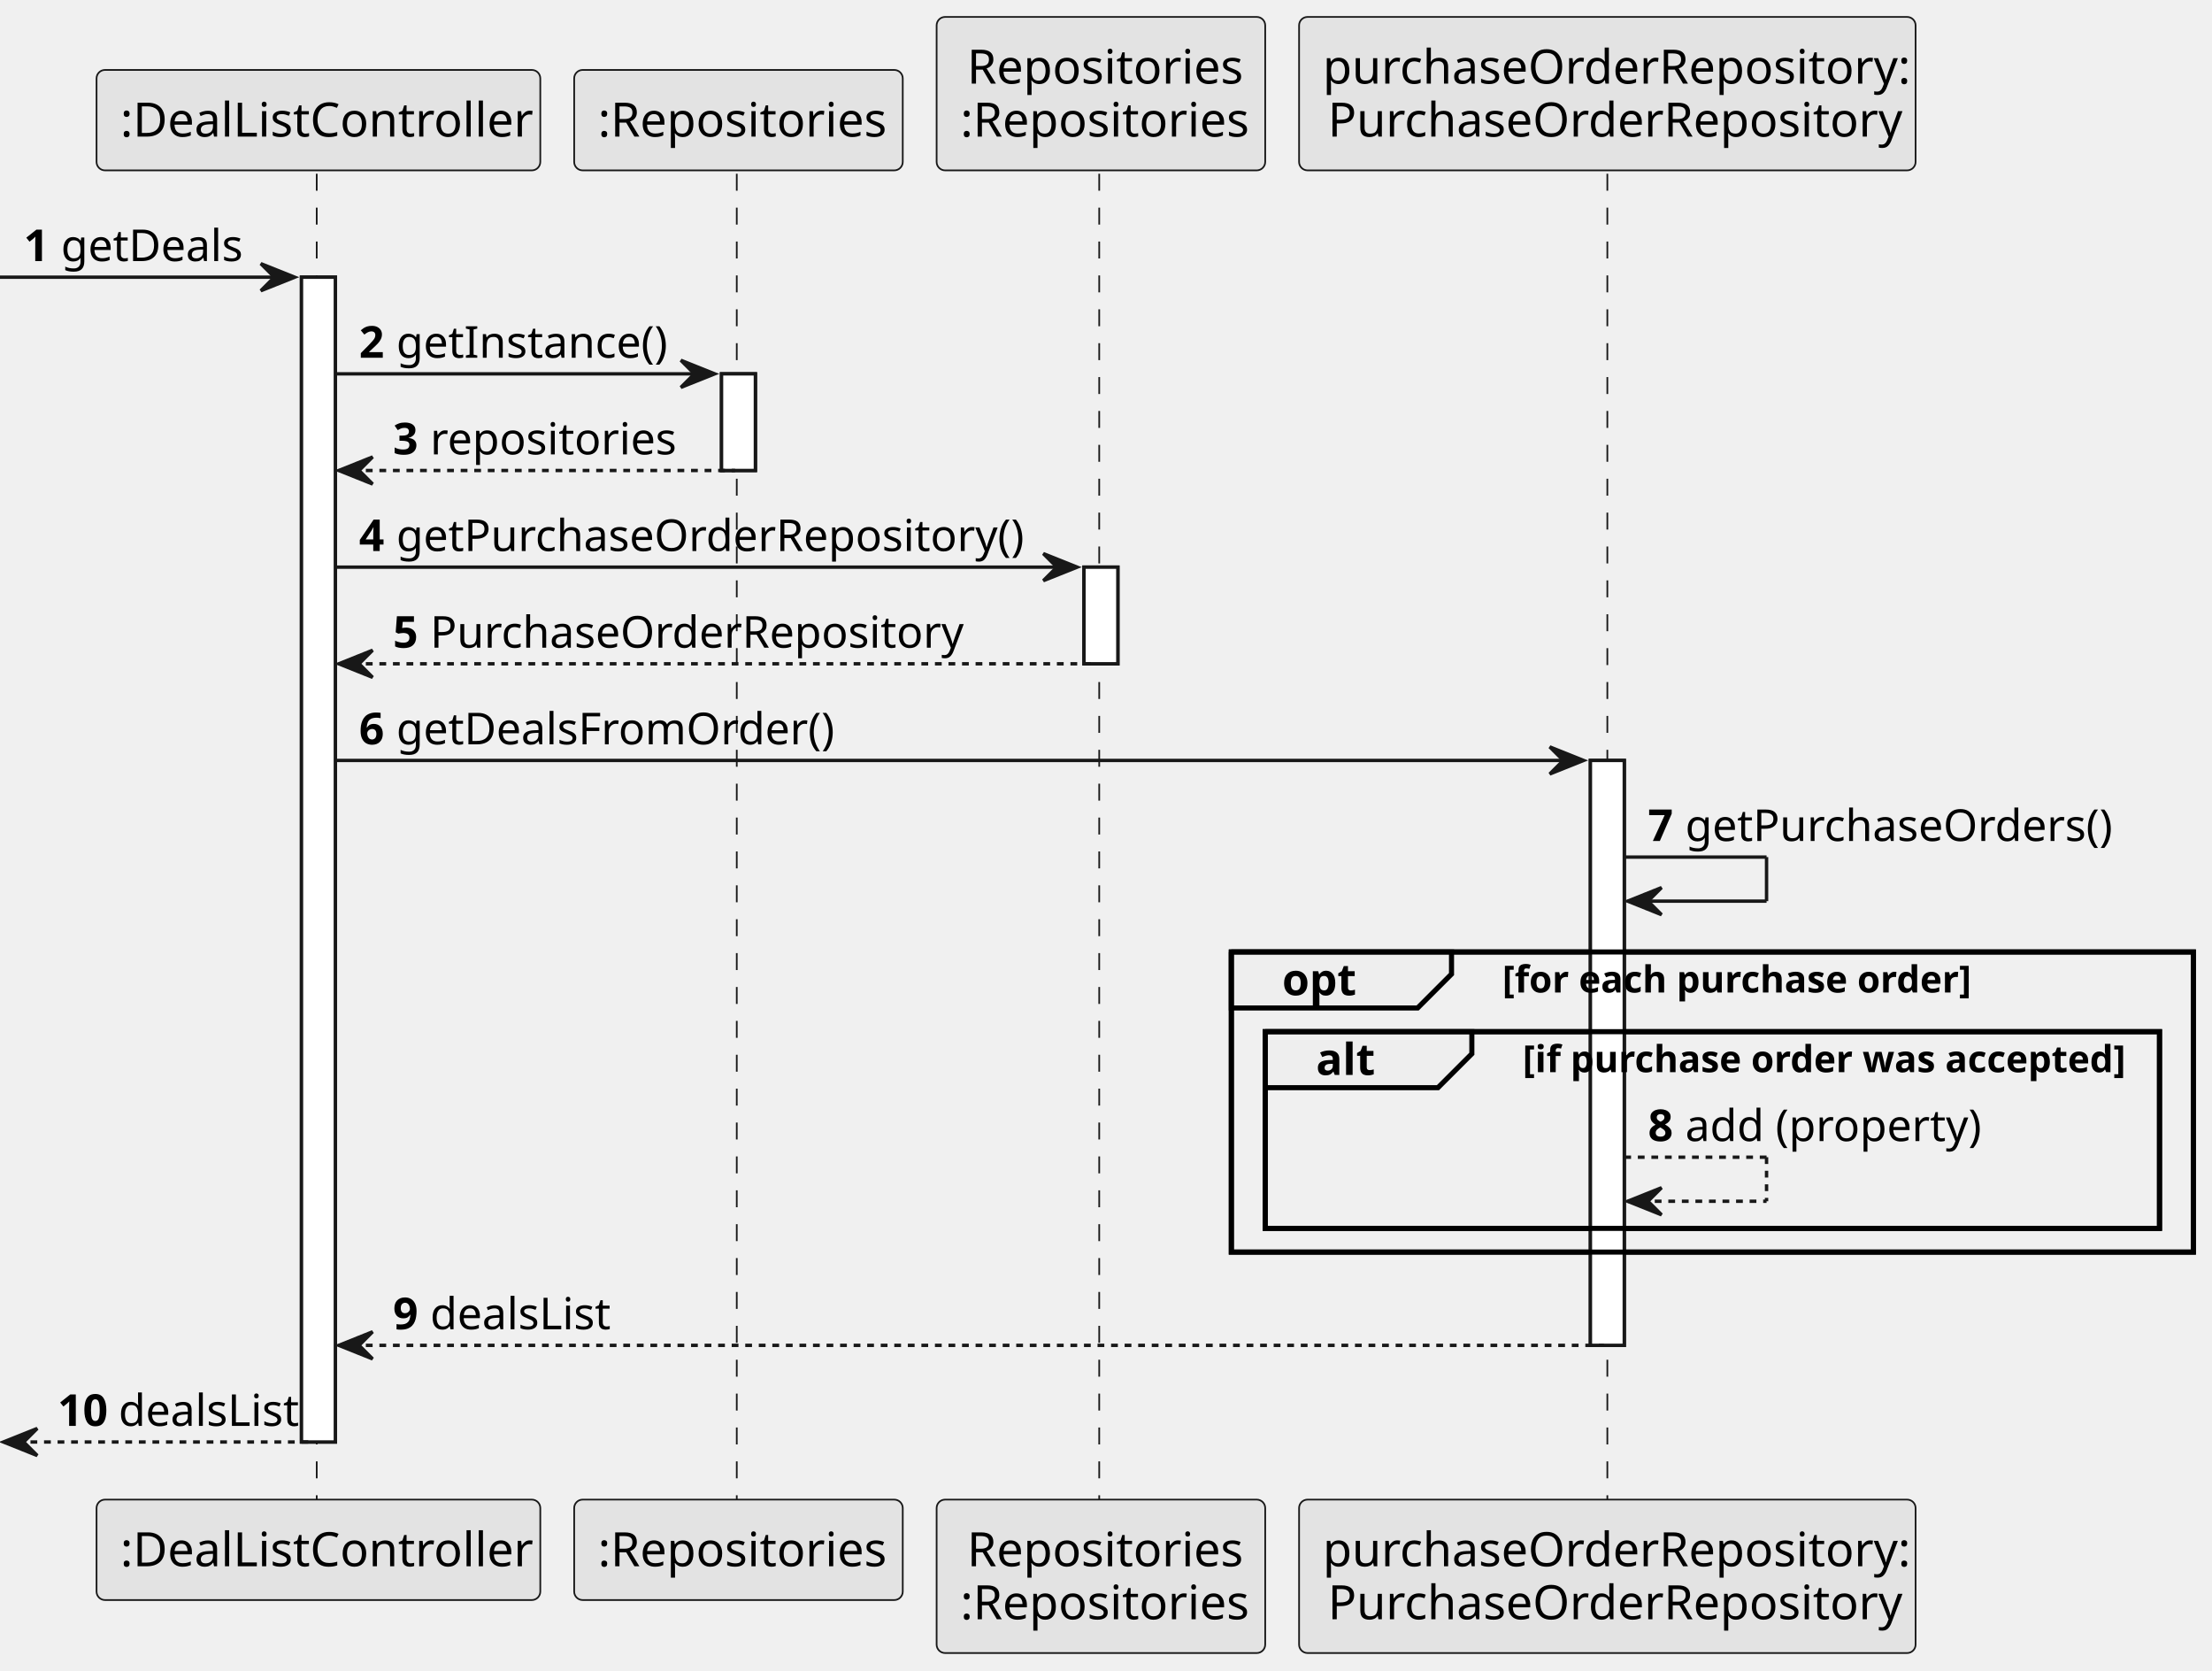
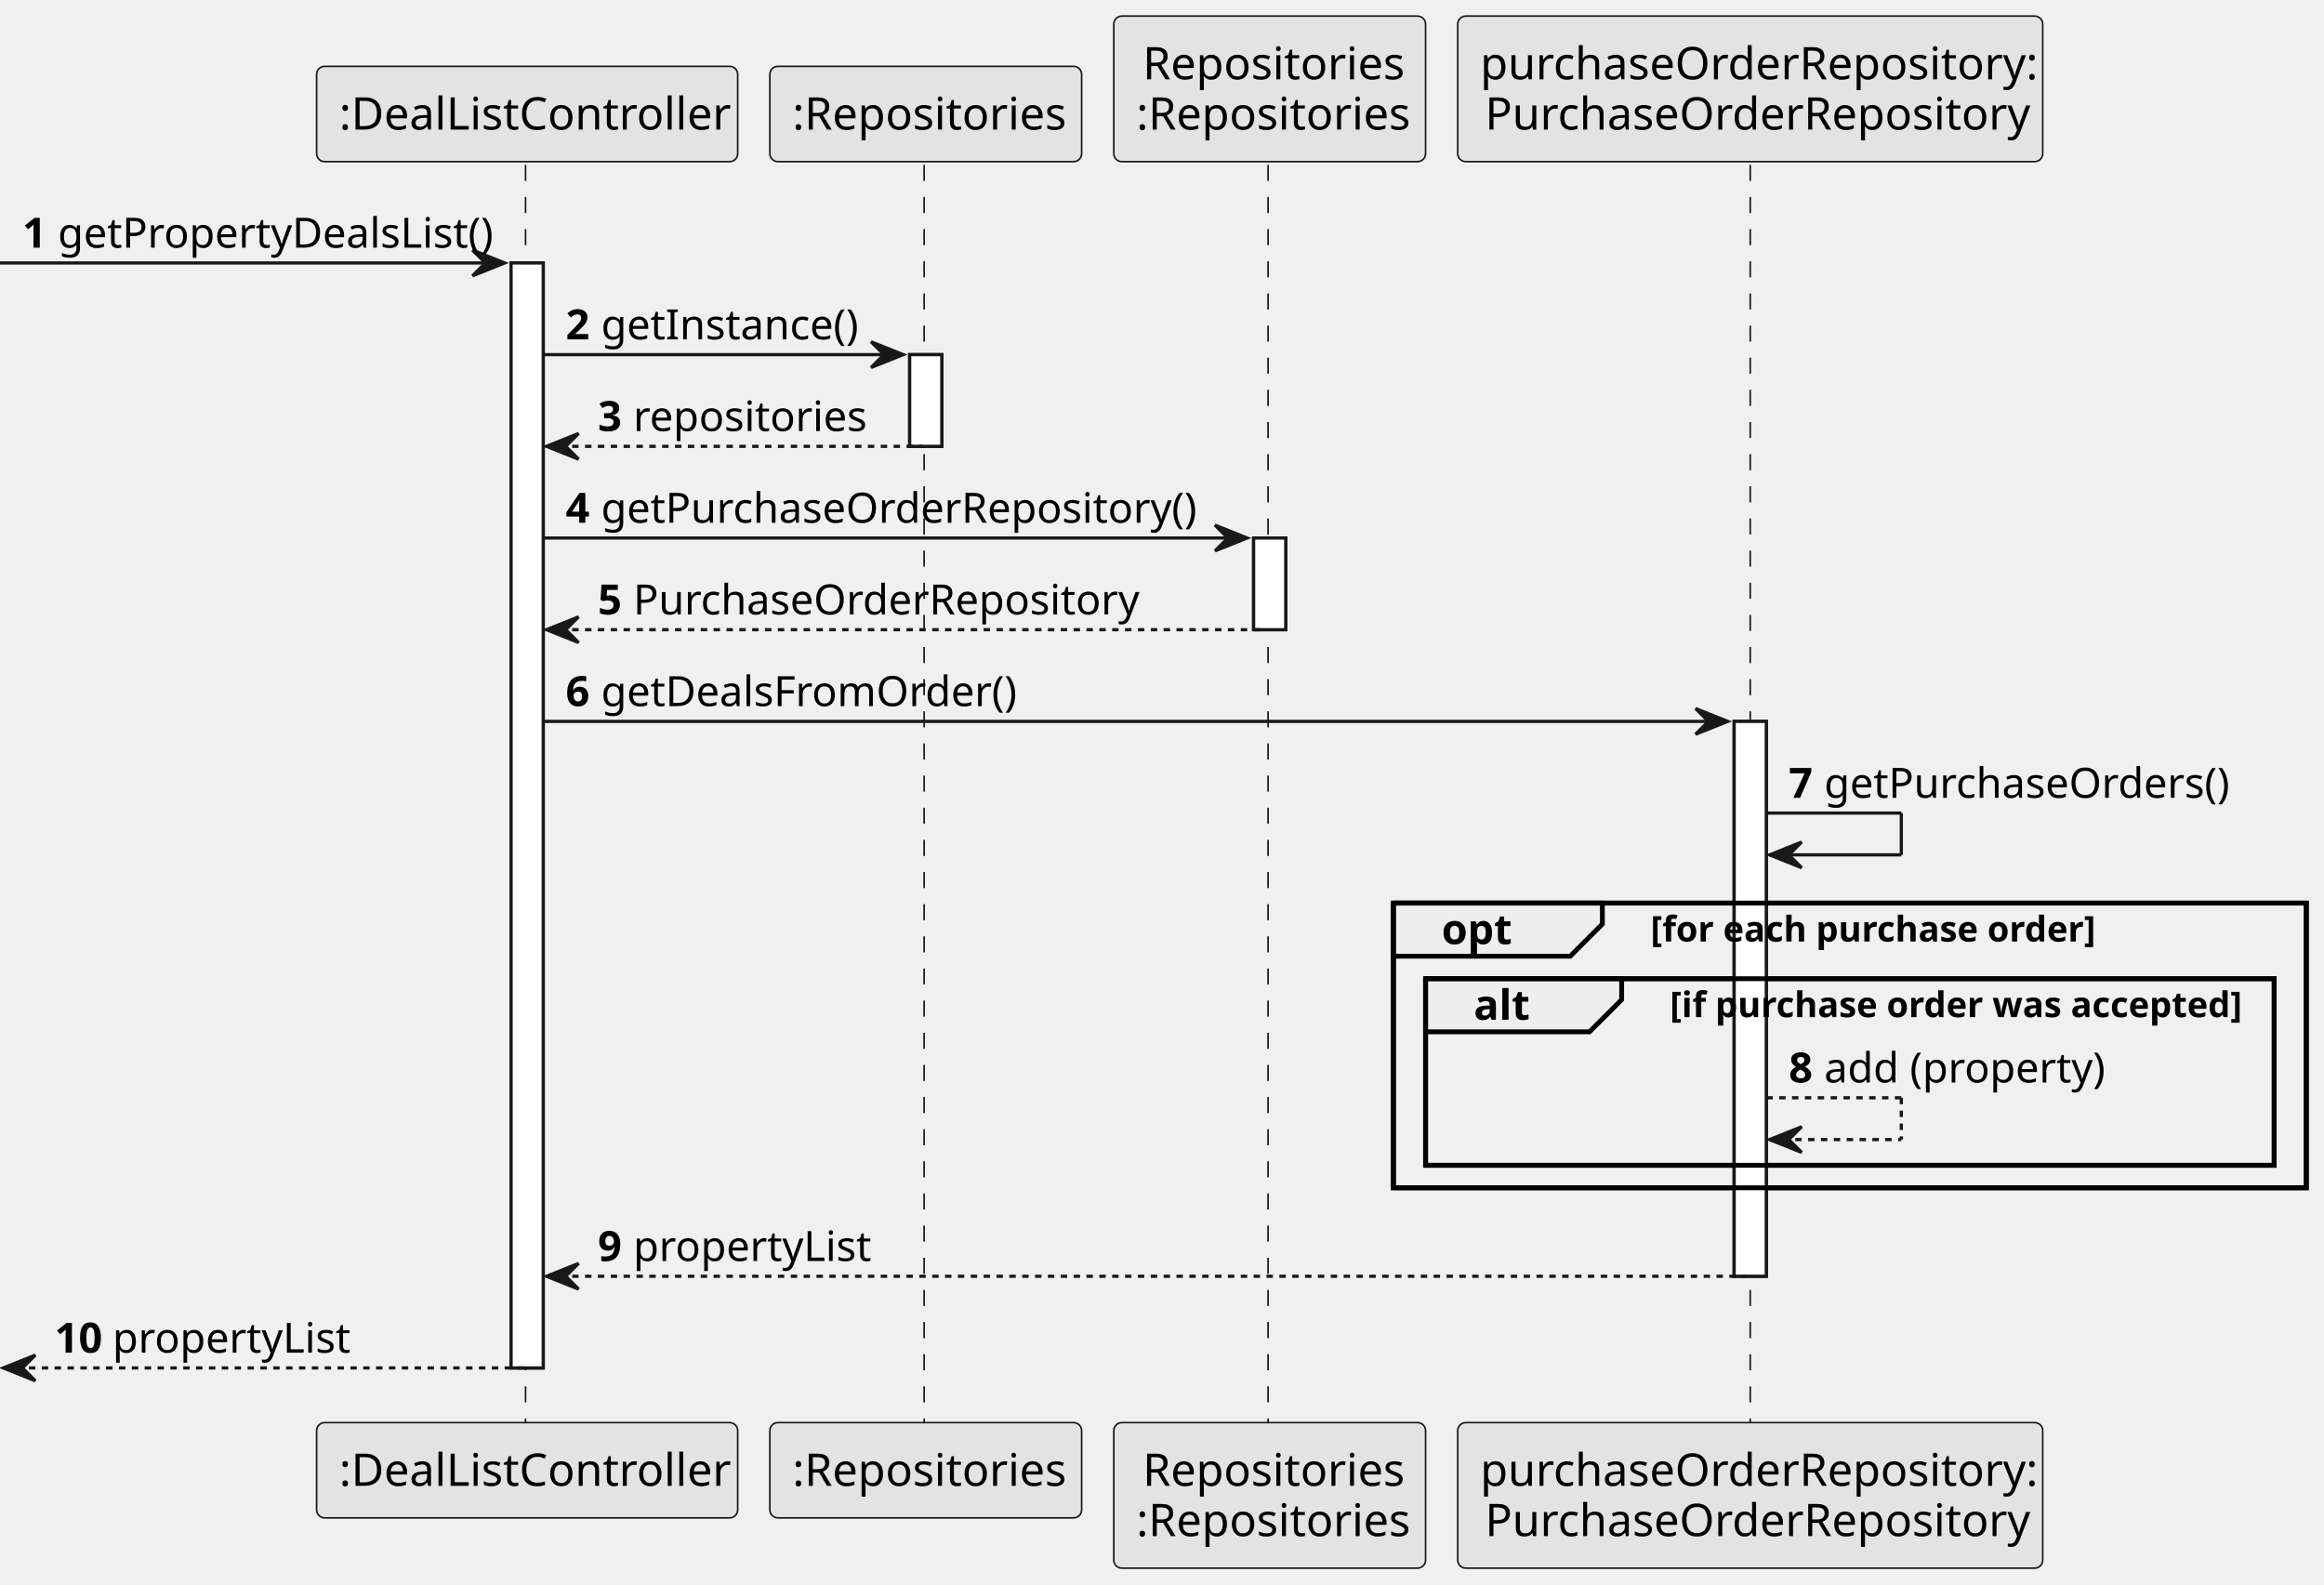
- <svg xmlns="http://www.w3.org/2000/svg" contentStyleType="text/css" height="493px" preserveAspectRatio="none" style="width:653px;height:493px;background:#FFFFFF;" version="1.1" viewBox="0 0 653 493" width="653px" zoomAndPan="magnify">
+ <svg xmlns="http://www.w3.org/2000/svg" contentStyleType="text/css" height="493px" preserveAspectRatio="none" style="width:723px;height:493px;background:#FFFFFF;" version="1.1" viewBox="0 0 723 493" width="723px" zoomAndPan="magnify">
  <defs />
  <g>
-     <rect fill="#FFFFFF" height="343.758" style="stroke:#181818;stroke-width:1.0;" width="10" x="89" y="81.805" />
-     <rect fill="#FFFFFF" height="28.523" style="stroke:#181818;stroke-width:1.0;" width="10" x="213" y="110.328" />
-     <rect fill="#FFFFFF" height="28.523" style="stroke:#181818;stroke-width:1.0;" width="10" x="320" y="167.375" />
-     <rect fill="#FFFFFF" height="172.617" style="stroke:#181818;stroke-width:1.0;" width="10" x="469.5" y="224.422" />
-     <rect fill="none" height="88.57" style="stroke:#000000;stroke-width:1.5;" width="284" x="363.5" y="280.945" />
-     <rect fill="none" height="58.047" style="stroke:#000000;stroke-width:1.5;" width="264" x="373.5" y="304.469" />
-     <line style="stroke:#181818;stroke-width:0.5;stroke-dasharray:5.0,5.0;" x1="93.5" x2="93.5" y1="51.281" y2="443.562" />
-     <line style="stroke:#181818;stroke-width:0.5;stroke-dasharray:5.0,5.0;" x1="217.5" x2="217.5" y1="51.281" y2="443.562" />
-     <line style="stroke:#181818;stroke-width:0.5;stroke-dasharray:5.0,5.0;" x1="324.5" x2="324.5" y1="51.281" y2="443.562" />
-     <line style="stroke:#181818;stroke-width:0.5;stroke-dasharray:5.0,5.0;" x1="474.5" x2="474.5" y1="51.281" y2="443.562" />
-     <rect fill="#E3E3E3" height="29.641" rx="2.5" ry="2.5" style="stroke:#181818;stroke-width:0.5;" width="131" x="28.5" y="20.641" />
-     <text fill="#000000" font-family="sans-serif" font-size="14" lengthAdjust="spacing" textLength="117" x="35.5" y="40.315">:DealListController</text>
-     <rect fill="#E3E3E3" height="29.641" rx="2.5" ry="2.5" style="stroke:#181818;stroke-width:0.5;" width="131" x="28.5" y="442.562" />
-     <text fill="#000000" font-family="sans-serif" font-size="14" lengthAdjust="spacing" textLength="117" x="35.5" y="462.236">:DealListController</text>
-     <rect fill="#E3E3E3" height="29.641" rx="2.5" ry="2.5" style="stroke:#181818;stroke-width:0.5;" width="97" x="169.5" y="20.641" />
-     <text fill="#000000" font-family="sans-serif" font-size="14" lengthAdjust="spacing" textLength="83" x="176.5" y="40.315">:Repositories</text>
-     <rect fill="#E3E3E3" height="29.641" rx="2.5" ry="2.5" style="stroke:#181818;stroke-width:0.5;" width="97" x="169.5" y="442.562" />
-     <text fill="#000000" font-family="sans-serif" font-size="14" lengthAdjust="spacing" textLength="83" x="176.5" y="462.236">:Repositories</text>
-     <rect fill="#E3E3E3" height="45.281" rx="2.5" ry="2.5" style="stroke:#181818;stroke-width:0.5;" width="97" x="276.5" y="5" />
-     <text fill="#000000" font-family="sans-serif" font-size="14" lengthAdjust="spacing" textLength="79" x="285.5" y="24.674">Repositories</text>
-     <text fill="#000000" font-family="sans-serif" font-size="14" lengthAdjust="spacing" textLength="83" x="283.5" y="40.315">:Repositories</text>
-     <rect fill="#E3E3E3" height="45.281" rx="2.5" ry="2.5" style="stroke:#181818;stroke-width:0.5;" width="97" x="276.5" y="442.562" />
-     <text fill="#000000" font-family="sans-serif" font-size="14" lengthAdjust="spacing" textLength="79" x="285.5" y="462.236">Repositories</text>
-     <text fill="#000000" font-family="sans-serif" font-size="14" lengthAdjust="spacing" textLength="83" x="283.5" y="477.877">:Repositories</text>
-     <rect fill="#E3E3E3" height="45.281" rx="2.5" ry="2.5" style="stroke:#181818;stroke-width:0.5;" width="182" x="383.5" y="5" />
-     <text fill="#000000" font-family="sans-serif" font-size="14" lengthAdjust="spacing" textLength="168" x="390.5" y="24.674">purchaseOrderRepository:</text>
-     <text fill="#000000" font-family="sans-serif" font-size="14" lengthAdjust="spacing" textLength="165" x="392" y="40.315">PurchaseOrderRepository</text>
-     <rect fill="#E3E3E3" height="45.281" rx="2.5" ry="2.5" style="stroke:#181818;stroke-width:0.5;" width="182" x="383.5" y="442.562" />
-     <text fill="#000000" font-family="sans-serif" font-size="14" lengthAdjust="spacing" textLength="168" x="390.5" y="462.236">purchaseOrderRepository:</text>
-     <text fill="#000000" font-family="sans-serif" font-size="14" lengthAdjust="spacing" textLength="165" x="392" y="477.877">PurchaseOrderRepository</text>
-     <rect fill="#FFFFFF" height="343.758" style="stroke:#181818;stroke-width:1.0;" width="10" x="89" y="81.805" />
-     <rect fill="#FFFFFF" height="28.523" style="stroke:#181818;stroke-width:1.0;" width="10" x="213" y="110.328" />
-     <rect fill="#FFFFFF" height="28.523" style="stroke:#181818;stroke-width:1.0;" width="10" x="320" y="167.375" />
-     <rect fill="#FFFFFF" height="172.617" style="stroke:#181818;stroke-width:1.0;" width="10" x="469.5" y="224.422" />
-     <polygon fill="#181818" points="77,77.805,87,81.805,77,85.805,81,81.805" style="stroke:#181818;stroke-width:1.0;" />
-     <line style="stroke:#181818;stroke-width:1.0;" x1="0" x2="83" y1="81.805" y2="81.805" />
+     <rect fill="#FFFFFF" height="343.758" style="stroke:#181818;stroke-width:1.0;" width="10" x="159" y="81.805" />
+     <rect fill="#FFFFFF" height="28.523" style="stroke:#181818;stroke-width:1.0;" width="10" x="283" y="110.328" />
+     <rect fill="#FFFFFF" height="28.523" style="stroke:#181818;stroke-width:1.0;" width="10" x="390" y="167.375" />
+     <rect fill="#FFFFFF" height="172.617" style="stroke:#181818;stroke-width:1.0;" width="10" x="539.5" y="224.422" />
+     <rect fill="none" height="88.57" style="stroke:#000000;stroke-width:1.5;" width="284" x="433.5" y="280.945" />
+     <rect fill="none" height="58.047" style="stroke:#000000;stroke-width:1.5;" width="264" x="443.5" y="304.469" />
+     <line style="stroke:#181818;stroke-width:0.5;stroke-dasharray:5.0,5.0;" x1="163.5" x2="163.5" y1="51.281" y2="443.562" />
+     <line style="stroke:#181818;stroke-width:0.5;stroke-dasharray:5.0,5.0;" x1="287.5" x2="287.5" y1="51.281" y2="443.562" />
+     <line style="stroke:#181818;stroke-width:0.5;stroke-dasharray:5.0,5.0;" x1="394.5" x2="394.5" y1="51.281" y2="443.562" />
+     <line style="stroke:#181818;stroke-width:0.5;stroke-dasharray:5.0,5.0;" x1="544.5" x2="544.5" y1="51.281" y2="443.562" />
+     <rect fill="#E3E3E3" height="29.641" rx="2.5" ry="2.5" style="stroke:#181818;stroke-width:0.5;" width="131" x="98.5" y="20.641" />
+     <text fill="#000000" font-family="sans-serif" font-size="14" lengthAdjust="spacing" textLength="117" x="105.5" y="40.315">:DealListController</text>
+     <rect fill="#E3E3E3" height="29.641" rx="2.5" ry="2.5" style="stroke:#181818;stroke-width:0.5;" width="131" x="98.5" y="442.562" />
+     <text fill="#000000" font-family="sans-serif" font-size="14" lengthAdjust="spacing" textLength="117" x="105.5" y="462.236">:DealListController</text>
+     <rect fill="#E3E3E3" height="29.641" rx="2.5" ry="2.5" style="stroke:#181818;stroke-width:0.5;" width="97" x="239.5" y="20.641" />
+     <text fill="#000000" font-family="sans-serif" font-size="14" lengthAdjust="spacing" textLength="83" x="246.5" y="40.315">:Repositories</text>
+     <rect fill="#E3E3E3" height="29.641" rx="2.5" ry="2.5" style="stroke:#181818;stroke-width:0.5;" width="97" x="239.5" y="442.562" />
+     <text fill="#000000" font-family="sans-serif" font-size="14" lengthAdjust="spacing" textLength="83" x="246.5" y="462.236">:Repositories</text>
+     <rect fill="#E3E3E3" height="45.281" rx="2.5" ry="2.5" style="stroke:#181818;stroke-width:0.5;" width="97" x="346.5" y="5" />
+     <text fill="#000000" font-family="sans-serif" font-size="14" lengthAdjust="spacing" textLength="79" x="355.5" y="24.674">Repositories</text>
+     <text fill="#000000" font-family="sans-serif" font-size="14" lengthAdjust="spacing" textLength="83" x="353.5" y="40.315">:Repositories</text>
+     <rect fill="#E3E3E3" height="45.281" rx="2.5" ry="2.5" style="stroke:#181818;stroke-width:0.5;" width="97" x="346.5" y="442.562" />
+     <text fill="#000000" font-family="sans-serif" font-size="14" lengthAdjust="spacing" textLength="79" x="355.5" y="462.236">Repositories</text>
+     <text fill="#000000" font-family="sans-serif" font-size="14" lengthAdjust="spacing" textLength="83" x="353.5" y="477.877">:Repositories</text>
+     <rect fill="#E3E3E3" height="45.281" rx="2.5" ry="2.5" style="stroke:#181818;stroke-width:0.5;" width="182" x="453.5" y="5" />
+     <text fill="#000000" font-family="sans-serif" font-size="14" lengthAdjust="spacing" textLength="168" x="460.5" y="24.674">purchaseOrderRepository:</text>
+     <text fill="#000000" font-family="sans-serif" font-size="14" lengthAdjust="spacing" textLength="165" x="462" y="40.315">PurchaseOrderRepository</text>
+     <rect fill="#E3E3E3" height="45.281" rx="2.5" ry="2.5" style="stroke:#181818;stroke-width:0.5;" width="182" x="453.5" y="442.562" />
+     <text fill="#000000" font-family="sans-serif" font-size="14" lengthAdjust="spacing" textLength="168" x="460.5" y="462.236">purchaseOrderRepository:</text>
+     <text fill="#000000" font-family="sans-serif" font-size="14" lengthAdjust="spacing" textLength="165" x="462" y="477.877">PurchaseOrderRepository</text>
+     <rect fill="#FFFFFF" height="343.758" style="stroke:#181818;stroke-width:1.0;" width="10" x="159" y="81.805" />
+     <rect fill="#FFFFFF" height="28.523" style="stroke:#181818;stroke-width:1.0;" width="10" x="283" y="110.328" />
+     <rect fill="#FFFFFF" height="28.523" style="stroke:#181818;stroke-width:1.0;" width="10" x="390" y="167.375" />
+     <rect fill="#FFFFFF" height="172.617" style="stroke:#181818;stroke-width:1.0;" width="10" x="539.5" y="224.422" />
+     <polygon fill="#181818" points="147,77.805,157,81.805,147,85.805,151,81.805" style="stroke:#181818;stroke-width:1.0;" />
+     <line style="stroke:#181818;stroke-width:1.0;" x1="0" x2="153" y1="81.805" y2="81.805" />
    <text fill="#000000" font-family="sans-serif" font-size="13" font-weight="bold" lengthAdjust="spacing" textLength="7" x="7" y="77.05">1</text>
-     <text fill="#000000" font-family="sans-serif" font-size="13" lengthAdjust="spacing" textLength="51" x="18" y="77.05">getDeals</text>
-     <polygon fill="#181818" points="201,106.328,211,110.328,201,114.328,205,110.328" style="stroke:#181818;stroke-width:1.0;" />
-     <line style="stroke:#181818;stroke-width:1.0;" x1="99" x2="207" y1="110.328" y2="110.328" />
-     <text fill="#000000" font-family="sans-serif" font-size="13" font-weight="bold" lengthAdjust="spacing" textLength="7" x="106" y="105.573">2</text>
-     <text fill="#000000" font-family="sans-serif" font-size="13" lengthAdjust="spacing" textLength="75" x="117" y="105.573">getInstance()</text>
-     <polygon fill="#181818" points="110,134.852,100,138.852,110,142.852,106,138.852" style="stroke:#181818;stroke-width:1.0;" />
-     <line style="stroke:#181818;stroke-width:1.0;stroke-dasharray:2.0,2.0;" x1="104" x2="217" y1="138.852" y2="138.852" />
-     <text fill="#000000" font-family="sans-serif" font-size="13" font-weight="bold" lengthAdjust="spacing" textLength="7" x="116" y="134.097">3</text>
-     <text fill="#000000" font-family="sans-serif" font-size="13" lengthAdjust="spacing" textLength="67" x="127" y="134.097">repositories</text>
-     <polygon fill="#181818" points="308,163.375,318,167.375,308,171.375,312,167.375" style="stroke:#181818;stroke-width:1.0;" />
-     <line style="stroke:#181818;stroke-width:1.0;" x1="99" x2="314" y1="167.375" y2="167.375" />
-     <text fill="#000000" font-family="sans-serif" font-size="13" font-weight="bold" lengthAdjust="spacing" textLength="7" x="106" y="162.62">4</text>
-     <text fill="#000000" font-family="sans-serif" font-size="13" lengthAdjust="spacing" textLength="175" x="117" y="162.62">getPurchaseOrderRepository()</text>
-     <polygon fill="#181818" points="110,191.898,100,195.898,110,199.898,106,195.898" style="stroke:#181818;stroke-width:1.0;" />
-     <line style="stroke:#181818;stroke-width:1.0;stroke-dasharray:2.0,2.0;" x1="104" x2="324" y1="195.898" y2="195.898" />
-     <text fill="#000000" font-family="sans-serif" font-size="13" font-weight="bold" lengthAdjust="spacing" textLength="7" x="116" y="191.144">5</text>
-     <text fill="#000000" font-family="sans-serif" font-size="13" lengthAdjust="spacing" textLength="149" x="127" y="191.144">PurchaseOrderRepository</text>
-     <polygon fill="#181818" points="457.5,220.422,467.5,224.422,457.5,228.422,461.5,224.422" style="stroke:#181818;stroke-width:1.0;" />
-     <line style="stroke:#181818;stroke-width:1.0;" x1="99" x2="463.5" y1="224.422" y2="224.422" />
-     <text fill="#000000" font-family="sans-serif" font-size="13" font-weight="bold" lengthAdjust="spacing" textLength="7" x="106" y="219.667">6</text>
-     <text fill="#000000" font-family="sans-serif" font-size="13" lengthAdjust="spacing" textLength="121" x="117" y="219.667">getDealsFromOrder()</text>
-     <line style="stroke:#181818;stroke-width:1.0;" x1="479.5" x2="521.5" y1="252.945" y2="252.945" />
-     <line style="stroke:#181818;stroke-width:1.0;" x1="521.5" x2="521.5" y1="252.945" y2="265.945" />
-     <line style="stroke:#181818;stroke-width:1.0;" x1="480.5" x2="521.5" y1="265.945" y2="265.945" />
-     <polygon fill="#181818" points="490.5,261.945,480.5,265.945,490.5,269.945,486.5,265.945" style="stroke:#181818;stroke-width:1.0;" />
-     <text fill="#000000" font-family="sans-serif" font-size="13" font-weight="bold" lengthAdjust="spacing" textLength="7" x="486.5" y="248.19">7</text>
-     <text fill="#000000" font-family="sans-serif" font-size="13" lengthAdjust="spacing" textLength="120" x="497.5" y="248.19">getPurchaseOrders()</text>
-     <path d="M363.5,280.945 L428.5,280.945 L428.5,287.469 L418.5,297.469 L363.5,297.469 L363.5,280.945 " fill="#EEEEEE" style="stroke:#000000;stroke-width:1.5;" />
-     <rect fill="none" height="88.57" style="stroke:#000000;stroke-width:1.5;" width="284" x="363.5" y="280.945" />
-     <text fill="#000000" font-family="sans-serif" font-size="13" font-weight="bold" lengthAdjust="spacing" textLength="20" x="378.5" y="293.714">opt</text>
-     <text fill="#000000" font-family="sans-serif" font-size="11" font-weight="bold" lengthAdjust="spacing" textLength="142" x="443.5" y="292.903">[for each purchase order]</text>
-     <path d="M373.5,304.469 L434.5,304.469 L434.5,310.992 L424.5,320.992 L373.5,320.992 L373.5,304.469 " fill="#EEEEEE" style="stroke:#000000;stroke-width:1.5;" />
-     <rect fill="none" height="58.047" style="stroke:#000000;stroke-width:1.5;" width="264" x="373.5" y="304.469" />
-     <text fill="#000000" font-family="sans-serif" font-size="13" font-weight="bold" lengthAdjust="spacing" textLength="16" x="388.5" y="317.237">alt</text>
-     <text fill="#000000" font-family="sans-serif" font-size="11" font-weight="bold" lengthAdjust="spacing" textLength="183" x="449.5" y="316.427">[if purchase order was accepted]</text>
-     <line style="stroke:#181818;stroke-width:1.0;stroke-dasharray:2.0,2.0;" x1="479.5" x2="521.5" y1="341.516" y2="341.516" />
-     <line style="stroke:#181818;stroke-width:1.0;stroke-dasharray:2.0,2.0;" x1="521.5" x2="521.5" y1="341.516" y2="354.516" />
-     <line style="stroke:#181818;stroke-width:1.0;stroke-dasharray:2.0,2.0;" x1="480.5" x2="521.5" y1="354.516" y2="354.516" />
-     <polygon fill="#181818" points="490.5,350.516,480.5,354.516,490.5,358.516,486.5,354.516" style="stroke:#181818;stroke-width:1.0;" />
-     <text fill="#000000" font-family="sans-serif" font-size="13" font-weight="bold" lengthAdjust="spacing" textLength="7" x="486.5" y="336.761">8</text>
-     <text fill="#000000" font-family="sans-serif" font-size="13" lengthAdjust="spacing" textLength="80" x="497.5" y="336.761">add (property)</text>
-     <polygon fill="#181818" points="110,393.039,100,397.039,110,401.039,106,397.039" style="stroke:#181818;stroke-width:1.0;" />
-     <line style="stroke:#181818;stroke-width:1.0;stroke-dasharray:2.0,2.0;" x1="104" x2="473.5" y1="397.039" y2="397.039" />
-     <text fill="#000000" font-family="sans-serif" font-size="13" font-weight="bold" lengthAdjust="spacing" textLength="7" x="116" y="392.284">9</text>
-     <text fill="#000000" font-family="sans-serif" font-size="13" lengthAdjust="spacing" textLength="52" x="127" y="392.284">dealsList</text>
+     <text fill="#000000" font-family="sans-serif" font-size="13" lengthAdjust="spacing" textLength="129" x="18" y="77.05">getPropertyDealsList()</text>
+     <polygon fill="#181818" points="271,106.328,281,110.328,271,114.328,275,110.328" style="stroke:#181818;stroke-width:1.0;" />
+     <line style="stroke:#181818;stroke-width:1.0;" x1="169" x2="277" y1="110.328" y2="110.328" />
+     <text fill="#000000" font-family="sans-serif" font-size="13" font-weight="bold" lengthAdjust="spacing" textLength="7" x="176" y="105.573">2</text>
+     <text fill="#000000" font-family="sans-serif" font-size="13" lengthAdjust="spacing" textLength="75" x="187" y="105.573">getInstance()</text>
+     <polygon fill="#181818" points="180,134.852,170,138.852,180,142.852,176,138.852" style="stroke:#181818;stroke-width:1.0;" />
+     <line style="stroke:#181818;stroke-width:1.0;stroke-dasharray:2.0,2.0;" x1="174" x2="287" y1="138.852" y2="138.852" />
+     <text fill="#000000" font-family="sans-serif" font-size="13" font-weight="bold" lengthAdjust="spacing" textLength="7" x="186" y="134.097">3</text>
+     <text fill="#000000" font-family="sans-serif" font-size="13" lengthAdjust="spacing" textLength="67" x="197" y="134.097">repositories</text>
+     <polygon fill="#181818" points="378,163.375,388,167.375,378,171.375,382,167.375" style="stroke:#181818;stroke-width:1.0;" />
+     <line style="stroke:#181818;stroke-width:1.0;" x1="169" x2="384" y1="167.375" y2="167.375" />
+     <text fill="#000000" font-family="sans-serif" font-size="13" font-weight="bold" lengthAdjust="spacing" textLength="7" x="176" y="162.62">4</text>
+     <text fill="#000000" font-family="sans-serif" font-size="13" lengthAdjust="spacing" textLength="175" x="187" y="162.62">getPurchaseOrderRepository()</text>
+     <polygon fill="#181818" points="180,191.898,170,195.898,180,199.898,176,195.898" style="stroke:#181818;stroke-width:1.0;" />
+     <line style="stroke:#181818;stroke-width:1.0;stroke-dasharray:2.0,2.0;" x1="174" x2="394" y1="195.898" y2="195.898" />
+     <text fill="#000000" font-family="sans-serif" font-size="13" font-weight="bold" lengthAdjust="spacing" textLength="7" x="186" y="191.144">5</text>
+     <text fill="#000000" font-family="sans-serif" font-size="13" lengthAdjust="spacing" textLength="149" x="197" y="191.144">PurchaseOrderRepository</text>
+     <polygon fill="#181818" points="527.5,220.422,537.5,224.422,527.5,228.422,531.5,224.422" style="stroke:#181818;stroke-width:1.0;" />
+     <line style="stroke:#181818;stroke-width:1.0;" x1="169" x2="533.5" y1="224.422" y2="224.422" />
+     <text fill="#000000" font-family="sans-serif" font-size="13" font-weight="bold" lengthAdjust="spacing" textLength="7" x="176" y="219.667">6</text>
+     <text fill="#000000" font-family="sans-serif" font-size="13" lengthAdjust="spacing" textLength="121" x="187" y="219.667">getDealsFromOrder()</text>
+     <line style="stroke:#181818;stroke-width:1.0;" x1="549.5" x2="591.5" y1="252.945" y2="252.945" />
+     <line style="stroke:#181818;stroke-width:1.0;" x1="591.5" x2="591.5" y1="252.945" y2="265.945" />
+     <line style="stroke:#181818;stroke-width:1.0;" x1="550.5" x2="591.5" y1="265.945" y2="265.945" />
+     <polygon fill="#181818" points="560.5,261.945,550.5,265.945,560.5,269.945,556.5,265.945" style="stroke:#181818;stroke-width:1.0;" />
+     <text fill="#000000" font-family="sans-serif" font-size="13" font-weight="bold" lengthAdjust="spacing" textLength="7" x="556.5" y="248.19">7</text>
+     <text fill="#000000" font-family="sans-serif" font-size="13" lengthAdjust="spacing" textLength="120" x="567.5" y="248.19">getPurchaseOrders()</text>
+     <path d="M433.5,280.945 L498.5,280.945 L498.5,287.469 L488.5,297.469 L433.5,297.469 L433.5,280.945 " fill="#EEEEEE" style="stroke:#000000;stroke-width:1.5;" />
+     <rect fill="none" height="88.57" style="stroke:#000000;stroke-width:1.5;" width="284" x="433.5" y="280.945" />
+     <text fill="#000000" font-family="sans-serif" font-size="13" font-weight="bold" lengthAdjust="spacing" textLength="20" x="448.5" y="293.714">opt</text>
+     <text fill="#000000" font-family="sans-serif" font-size="11" font-weight="bold" lengthAdjust="spacing" textLength="142" x="513.5" y="292.903">[for each purchase order]</text>
+     <path d="M443.5,304.469 L504.5,304.469 L504.5,310.992 L494.5,320.992 L443.5,320.992 L443.5,304.469 " fill="#EEEEEE" style="stroke:#000000;stroke-width:1.5;" />
+     <rect fill="none" height="58.047" style="stroke:#000000;stroke-width:1.5;" width="264" x="443.5" y="304.469" />
+     <text fill="#000000" font-family="sans-serif" font-size="13" font-weight="bold" lengthAdjust="spacing" textLength="16" x="458.5" y="317.237">alt</text>
+     <text fill="#000000" font-family="sans-serif" font-size="11" font-weight="bold" lengthAdjust="spacing" textLength="183" x="519.5" y="316.427">[if purchase order was accepted]</text>
+     <line style="stroke:#181818;stroke-width:1.0;stroke-dasharray:2.0,2.0;" x1="549.5" x2="591.5" y1="341.516" y2="341.516" />
+     <line style="stroke:#181818;stroke-width:1.0;stroke-dasharray:2.0,2.0;" x1="591.5" x2="591.5" y1="341.516" y2="354.516" />
+     <line style="stroke:#181818;stroke-width:1.0;stroke-dasharray:2.0,2.0;" x1="550.5" x2="591.5" y1="354.516" y2="354.516" />
+     <polygon fill="#181818" points="560.5,350.516,550.5,354.516,560.5,358.516,556.5,354.516" style="stroke:#181818;stroke-width:1.0;" />
+     <text fill="#000000" font-family="sans-serif" font-size="13" font-weight="bold" lengthAdjust="spacing" textLength="7" x="556.5" y="336.761">8</text>
+     <text fill="#000000" font-family="sans-serif" font-size="13" lengthAdjust="spacing" textLength="80" x="567.5" y="336.761">add (property)</text>
+     <polygon fill="#181818" points="180,393.039,170,397.039,180,401.039,176,397.039" style="stroke:#181818;stroke-width:1.0;" />
+     <line style="stroke:#181818;stroke-width:1.0;stroke-dasharray:2.0,2.0;" x1="174" x2="543.5" y1="397.039" y2="397.039" />
+     <text fill="#000000" font-family="sans-serif" font-size="13" font-weight="bold" lengthAdjust="spacing" textLength="7" x="186" y="392.284">9</text>
+     <text fill="#000000" font-family="sans-serif" font-size="13" lengthAdjust="spacing" textLength="68" x="197" y="392.284">propertyList</text>
    <polygon fill="#181818" points="11,421.562,1,425.562,11,429.562,7,425.562" style="stroke:#181818;stroke-width:1.0;" />
-     <line style="stroke:#181818;stroke-width:1.0;stroke-dasharray:2.0,2.0;" x1="5" x2="93" y1="425.562" y2="425.562" />
+     <line style="stroke:#181818;stroke-width:1.0;stroke-dasharray:2.0,2.0;" x1="5" x2="163" y1="425.562" y2="425.562" />
    <text fill="#000000" font-family="sans-serif" font-size="13" font-weight="bold" lengthAdjust="spacing" textLength="14" x="17" y="420.808">10</text>
-     <text fill="#000000" font-family="sans-serif" font-size="13" lengthAdjust="spacing" textLength="52" x="35" y="420.808">dealsList</text>
+     <text fill="#000000" font-family="sans-serif" font-size="13" lengthAdjust="spacing" textLength="68" x="35" y="420.808">propertyList</text>
  </g>
</svg>
